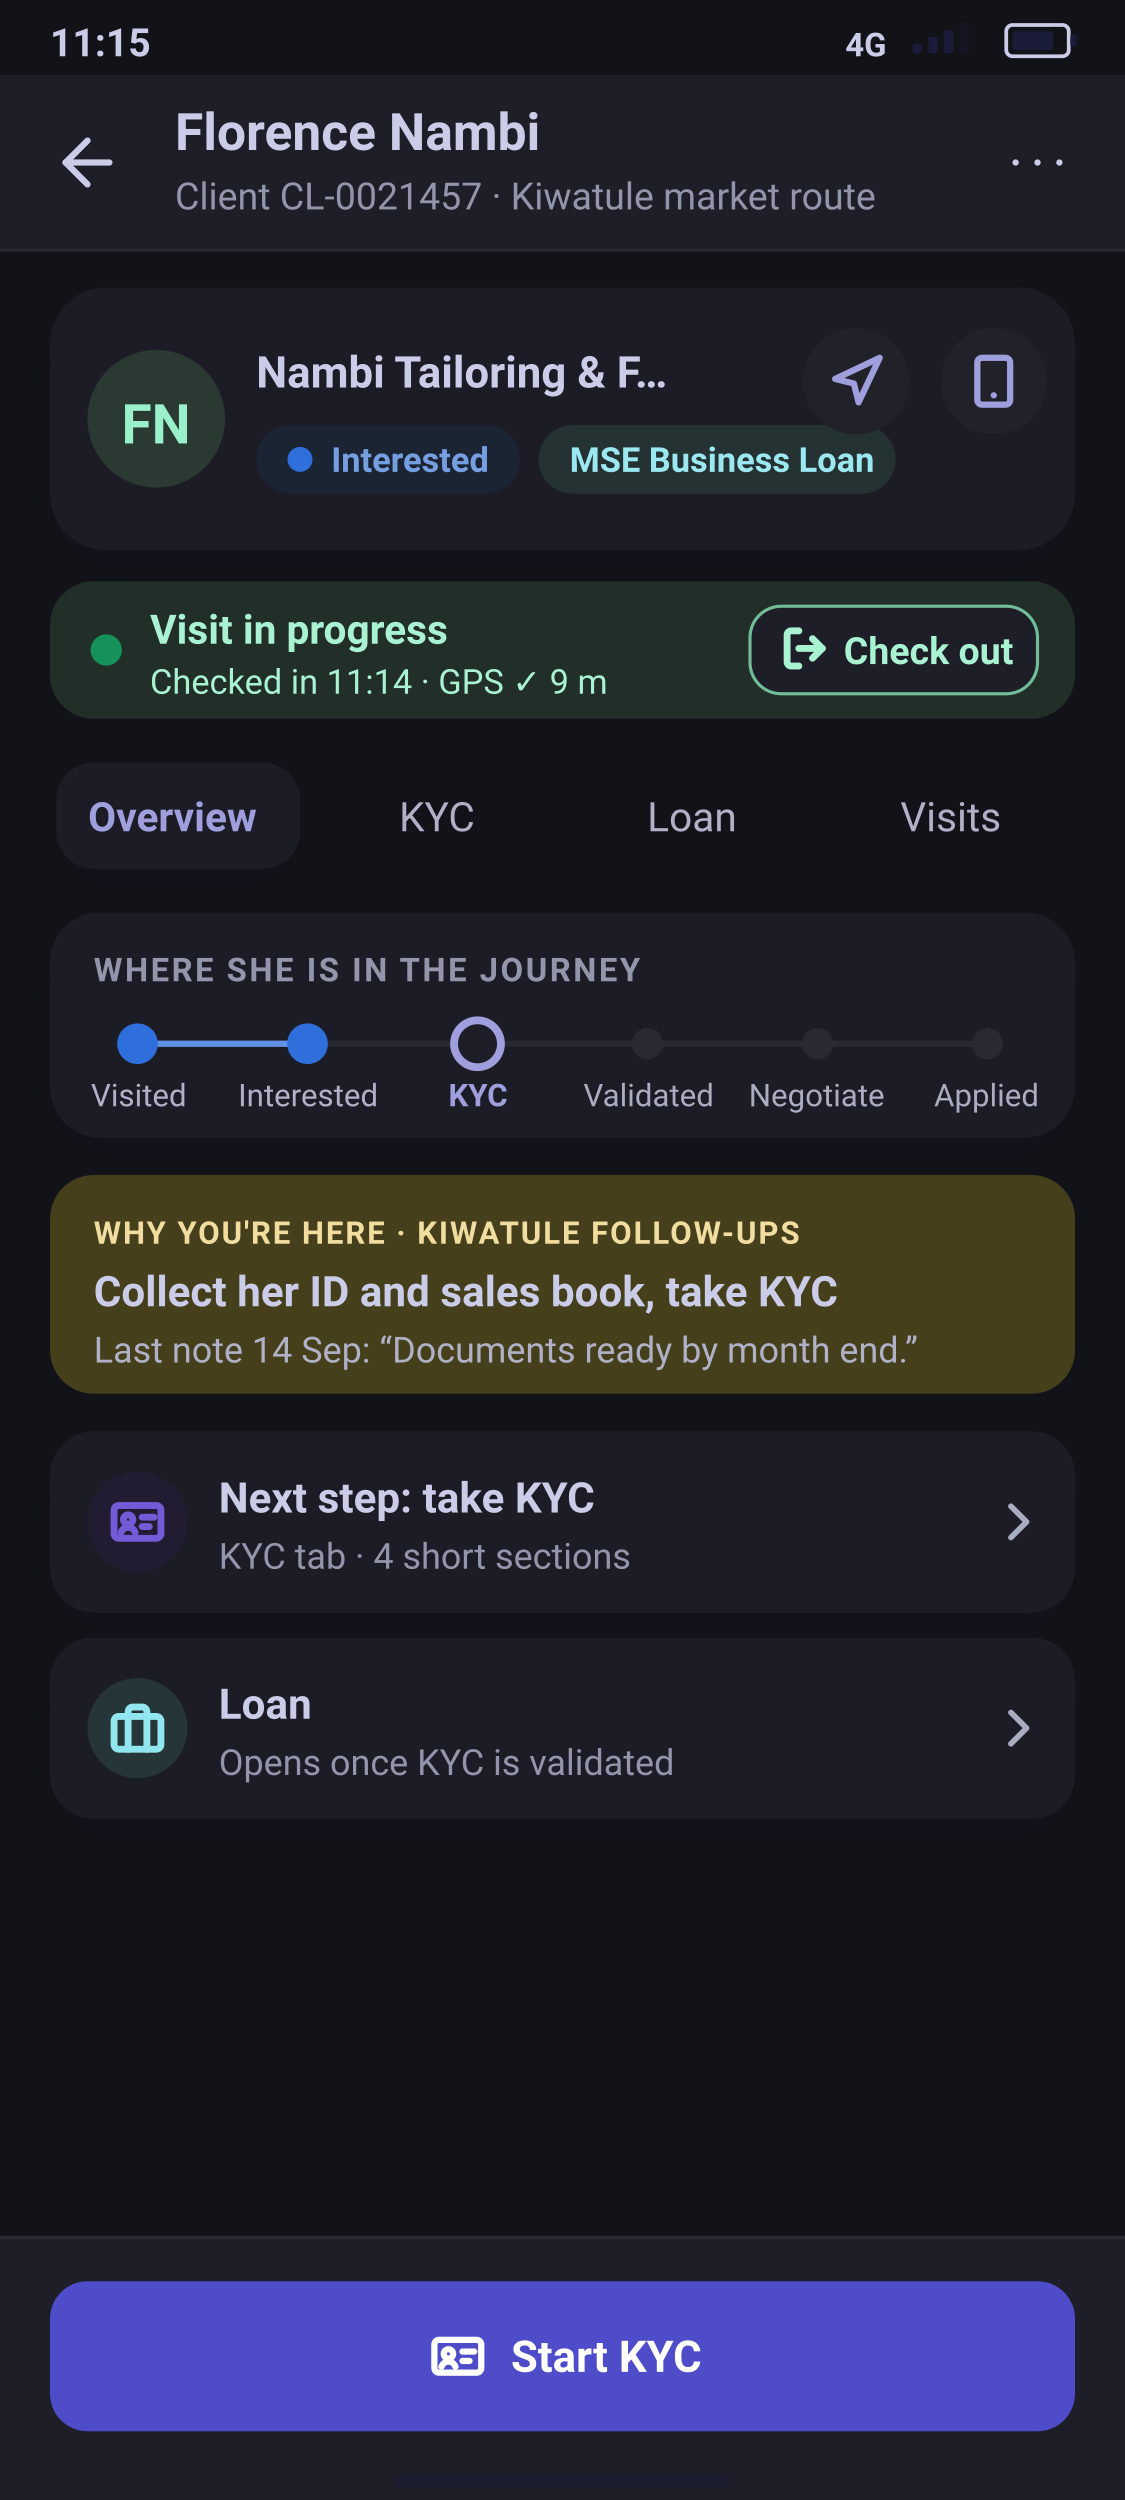
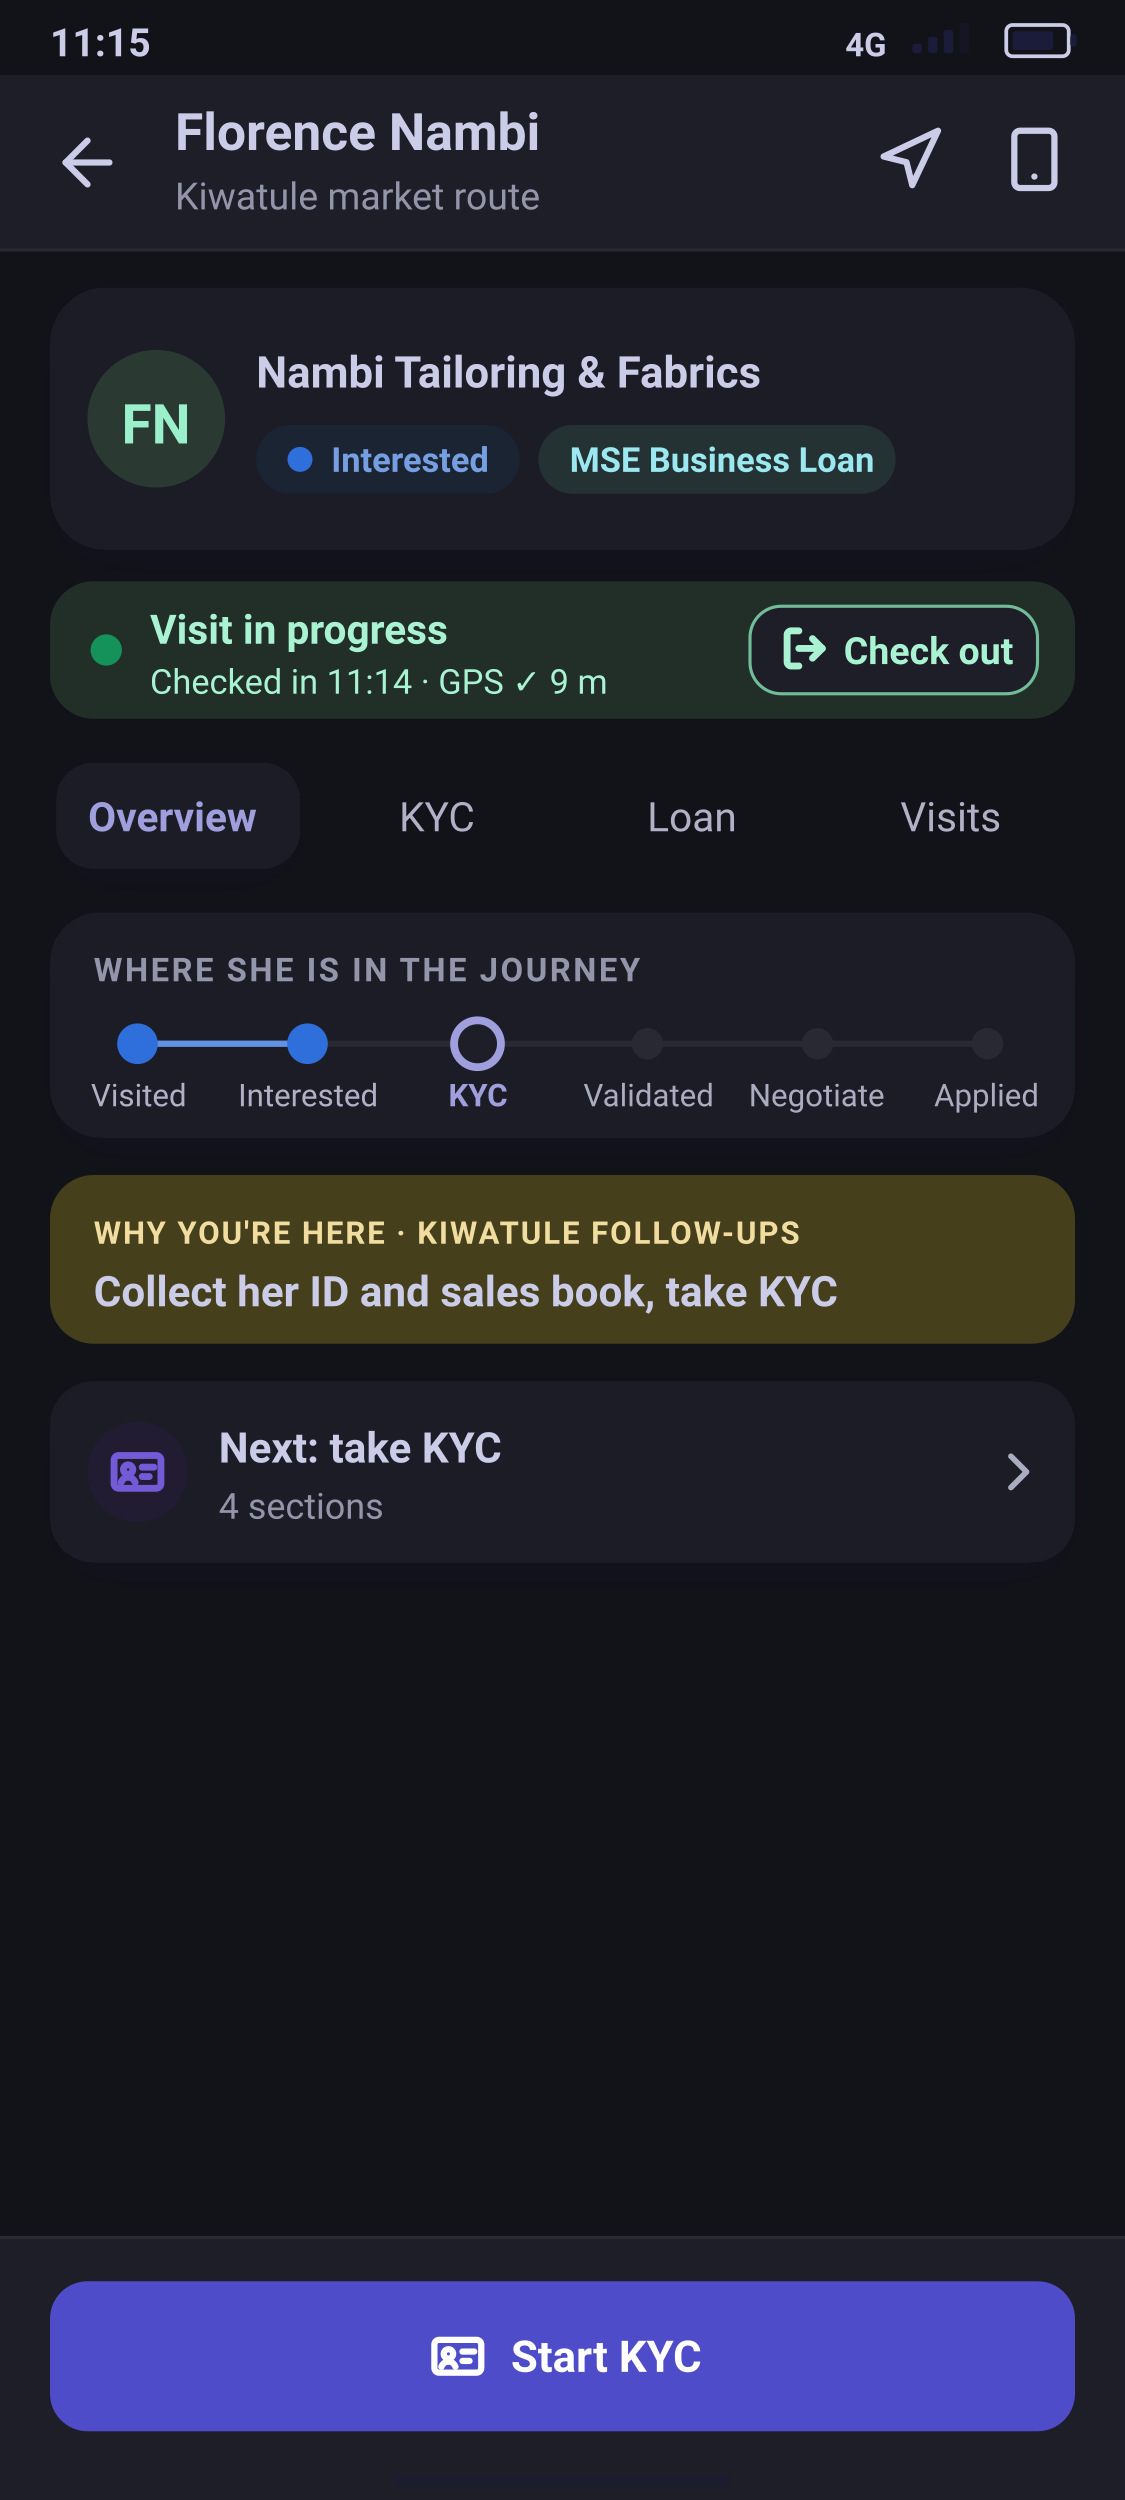
<svg xmlns="http://www.w3.org/2000/svg" width="360" height="800" viewBox="0 0 360 800">
  <defs>
    <filter id="soft" x="-20%" y="-20%" width="140%" height="170%">
      <feDropShadow dx="0" dy="6" stdDeviation="9" flood-color="#1B1C3A" flood-opacity="0.07" />
    </filter>
  </defs>
  <rect id="screen-background" x="0.0" y="0.0" width="360.0" height="800.0" fill="#121319" />
  <g id="status-bar">
    <text id="11-15" x="16.0" y="18.0" font-family="Segoe UI, Roboto, Helvetica Neue, Arial, sans-serif" font-size="12.5" font-weight="600" fill="#CBCCE7">11:15</text>
    <rect id="battery" x="322.0" y="8.0" width="20.0" height="10.0" rx="2" fill="none" stroke="#CBCCE7" stroke-width="1.2" />
    <rect x="324.0" y="10.0" width="13.0" height="6.0" rx="1" fill="#1B1C3A" />
    <rect x="342.5" y="11.0" width="2.0" height="4.0" rx="1" fill="#1B1C3A" />
    <rect id="signal-bar" x="292.0" y="14.0" width="3.0" height="3.0" rx="0.8" fill="#1B1C3A" fill-opacity="1" />
    <rect id="signal-bar-2" x="297.0" y="11.8" width="3.0" height="5.2" rx="0.8" fill="#1B1C3A" fill-opacity="1" />
    <rect id="signal-bar-3" x="302.0" y="9.6" width="3.0" height="7.4" rx="0.8" fill="#1B1C3A" fill-opacity="1" />
    <rect id="signal-bar-4" x="307.0" y="7.4" width="3.0" height="9.6" rx="0.8" fill="#1B1C3A" fill-opacity="0.3" />
    <text id="network" x="270.5" y="18.0" font-family="Segoe UI, Roboto, Helvetica Neue, Arial, sans-serif" font-size="10.5" font-weight="700" fill="#CBCCE7">4G</text>
  </g>
  <g id="app-bar">
    <rect id="app-bar-bg" x="0.0" y="24.0" width="360.0" height="56.0" fill="#1D1E27" />
    <line x1="0.0" y1="80.0" x2="360.0" y2="80.0" stroke="#282932" stroke-width="1" />
    <g id="icon-arrowleft" transform="translate(16.0 40.0) scale(1)">
      <path d="M19 12H5" fill="none" stroke="#CBCCE7" stroke-width="2.00" stroke-linecap="round" stroke-linejoin="round" />
      <path d="M12 19l-7-7 7-7" fill="none" stroke="#CBCCE7" stroke-width="2.00" stroke-linecap="round" stroke-linejoin="round" />
    </g>
    <text id="Florence-Nambi" x="56.0" y="48.0" font-family="Segoe UI, Roboto, Helvetica Neue, Arial, sans-serif" font-size="16.5" font-weight="600" fill="#CBCCE7">Florence Nambi</text>
-     <text id="Client-CL-0021457-Kiwatule" x="56.0" y="67.0" font-family="Segoe UI, Roboto, Helvetica Neue, Arial, sans-serif" font-size="12" font-weight="400" fill="#9396AA">Client CL-0021457 · Kiwatule market route</text>
-     <g id="icon-more" transform="translate(320.0 40.0) scale(1)">
-       <path d="M12 12h.01" fill="none" stroke="#CBCCE7" stroke-width="2.00" stroke-linecap="round" stroke-linejoin="round" />
-       <path d="M19 12h.01" fill="none" stroke="#CBCCE7" stroke-width="2.00" stroke-linecap="round" stroke-linejoin="round" />
-       <path d="M5 12h.01" fill="none" stroke="#CBCCE7" stroke-width="2.00" stroke-linecap="round" stroke-linejoin="round" />
-     </g>
+     <text id="Kiwatule-market-route" x="56.0" y="67.0" font-family="Segoe UI, Roboto, Helvetica Neue, Arial, sans-serif" font-size="12" font-weight="400" fill="#9396AA">Kiwatule market route</text>
+   </g>
+   <g id="icon-phone" transform="translate(320.0 40.0) scale(0.9167)">
+     <path d="M7 2h10a2 2 0 0 1 2 2v16a2 2 0 0 1-2 2H7a2 2 0 0 1-2-2V4a2 2 0 0 1 2-2z" fill="none" stroke="#CBCCE7" stroke-width="2.18" stroke-linecap="round" stroke-linejoin="round" />
+     <path d="M12 18h.01" fill="none" stroke="#CBCCE7" stroke-width="2.18" stroke-linecap="round" stroke-linejoin="round" />
+   </g>
+   <g id="icon-navigation" transform="translate(280.0 40.0) scale(0.9167)">
+     <path d="M3 11l19-9-9 19-2-8z" fill="none" stroke="#CBCCE7" stroke-width="2.18" stroke-linecap="round" stroke-linejoin="round" />
  </g>
  <g id="client-header">
    <rect x="16.0" y="92.0" width="328.0" height="84.0" rx="18" fill="#1D1E27" filter="url(#soft)" />
    <g id="avatar-FN">
      <circle cx="50.0" cy="134.0" r="22.0" fill="#2A3A33" />
      <text id="FN" x="38.9" y="141.9" font-family="Segoe UI, Roboto, Helvetica Neue, Arial, sans-serif" font-size="17.6" font-weight="600" fill="#9AF0CA">FN</text>
    </g>
-     <text id="Nambi-Tailoring-F" x="82.0" y="124.0" font-family="Segoe UI, Roboto, Helvetica Neue, Arial, sans-serif" font-size="14" font-weight="700" fill="#CBCCE7">Nambi Tailoring &amp; F…</text>
+     <text id="Nambi-Tailoring-Fabrics" x="82.0" y="124.0" font-family="Segoe UI, Roboto, Helvetica Neue, Arial, sans-serif" font-size="14" font-weight="700" fill="#CBCCE7">Nambi Tailoring &amp; Fabrics</text>
    <g id="chip-Interested">
      <rect x="82.0" y="136.0" width="84.3" height="22.0" rx="11.0" fill="#1A2433" />
      <circle cx="96.0" cy="147.0" r="4.0" fill="#2F6FDB" />
      <text id="Interested" x="106.0" y="151.0" font-family="Segoe UI, Roboto, Helvetica Neue, Arial, sans-serif" font-size="11" font-weight="600" fill="#769FE2">Interested</text>
    </g>
    <g id="chip-MSE-Business-Loan">
      <rect x="172.3" y="136.0" width="114.3" height="22.0" rx="11.0" fill="#243234" />
      <text id="MSE-Business-Loan" x="182.3" y="151.0" font-family="Segoe UI, Roboto, Helvetica Neue, Arial, sans-serif" font-size="11" font-weight="600" fill="#9CE8F1">MSE Business Loan</text>
-     </g>
-     <circle cx="318.0" cy="122.0" r="17.0" fill="#21212A" />
-     <g id="icon-phone" transform="translate(309.0 113.0) scale(0.75)">
-       <path d="M7 2h10a2 2 0 0 1 2 2v16a2 2 0 0 1-2 2H7a2 2 0 0 1-2-2V4a2 2 0 0 1 2-2z" fill="none" stroke="#A09FDD" stroke-width="2.67" stroke-linecap="round" stroke-linejoin="round" />
-       <path d="M12 18h.01" fill="none" stroke="#A09FDD" stroke-width="2.67" stroke-linecap="round" stroke-linejoin="round" />
-     </g>
-     <circle cx="274.0" cy="122.0" r="17.0" fill="#21212A" />
-     <g id="icon-navigation" transform="translate(265.0 113.0) scale(0.75)">
-       <path d="M3 11l19-9-9 19-2-8z" fill="none" stroke="#A09FDD" stroke-width="2.67" stroke-linecap="round" stroke-linejoin="round" />
    </g>
  </g>
  <g id="visit-bar">
    <rect x="16.0" y="186.0" width="328.0" height="44.0" rx="14" fill="#222F29" />
    <circle cx="34.0" cy="208.0" r="5.0" fill="#15925A" />
    <text id="Visit-in-progress" x="48.0" y="206.0" font-family="Segoe UI, Roboto, Helvetica Neue, Arial, sans-serif" font-size="13" font-weight="700" fill="#A9F3D2">Visit in progress</text>
    <text id="Checked-in-11-14-GPS-9-m" x="48.0" y="222.0" font-family="Segoe UI, Roboto, Helvetica Neue, Arial, sans-serif" font-size="11" font-weight="400" fill="#A9F3D2">Checked in 11:14 · GPS ✓ 9 m</text>
    <rect x="240.0" y="194.0" width="92.0" height="28.0" rx="10" fill="#1D1E27" stroke="#71BD9A" stroke-width="1" />
    <g id="icon-logout" transform="translate(250.0 200.0) scale(0.625)">
      <path d="M9 21H5a2 2 0 0 1-2-2V5a2 2 0 0 1 2-2h4" fill="none" stroke="#A9F3D2" stroke-width="3.52" stroke-linecap="round" stroke-linejoin="round" />
      <path d="M16 17l5-5-5-5" fill="none" stroke="#A9F3D2" stroke-width="3.52" stroke-linecap="round" stroke-linejoin="round" />
      <path d="M21 12H9" fill="none" stroke="#A9F3D2" stroke-width="3.52" stroke-linecap="round" stroke-linejoin="round" />
    </g>
    <text id="Check-out" x="270.0" y="212.5" font-family="Segoe UI, Roboto, Helvetica Neue, Arial, sans-serif" font-size="12" font-weight="700" fill="#A9F3D2">Check out</text>
  </g>
  <g id="tabs">
    <rect x="18.0" y="244.0" width="78.0" height="34.0" rx="12" fill="#1D1E27" filter="url(#soft)" />
    <text id="Overview" x="28.2" y="266.0" font-family="Segoe UI, Roboto, Helvetica Neue, Arial, sans-serif" font-size="13" font-weight="700" fill="#A09FDD">Overview</text>
    <text id="KYC" x="127.7" y="266.0" font-family="Segoe UI, Roboto, Helvetica Neue, Arial, sans-serif" font-size="13" font-weight="400" fill="#B0B1C7">KYC</text>
    <text id="Loan" x="207.1" y="266.0" font-family="Segoe UI, Roboto, Helvetica Neue, Arial, sans-serif" font-size="13" font-weight="400" fill="#B0B1C7">Loan</text>
    <text id="Visits" x="288.1" y="266.0" font-family="Segoe UI, Roboto, Helvetica Neue, Arial, sans-serif" font-size="13" font-weight="400" fill="#B0B1C7">Visits</text>
  </g>
  <rect x="16.0" y="292.0" width="328.0" height="72.0" rx="16" fill="#1D1E27" filter="url(#soft)" />
  <text id="WHERE-SHE-IS-IN-THE-JOURNEY" x="30.0" y="314.0" font-family="Segoe UI, Roboto, Helvetica Neue, Arial, sans-serif" font-size="10.5" font-weight="700" fill="#9396AA" letter-spacing="0.8">WHERE SHE IS IN THE JOURNEY</text>
  <line x1="44.0" y1="334.0" x2="316.0" y2="334.0" stroke="#282932" stroke-width="2" />
  <line x1="44.0" y1="334.0" x2="98.4" y2="334.0" stroke="#6192E4" stroke-width="2" />
  <circle cx="44.0" cy="334.0" r="6.5" fill="#2F6FDB" />
  <text id="Visited" x="29.1" y="354.0" font-family="Segoe UI, Roboto, Helvetica Neue, Arial, sans-serif" font-size="10" font-weight="400" fill="#B0B1C7">Visited</text>
  <circle cx="98.4" cy="334.0" r="6.5" fill="#2F6FDB" />
  <text id="Interested-2" x="76.2" y="354.0" font-family="Segoe UI, Roboto, Helvetica Neue, Arial, sans-serif" font-size="10" font-weight="400" fill="#B0B1C7">Interested</text>
  <circle cx="152.8" cy="334.0" r="7.5" fill="#1D1E27" stroke="#A09FDD" stroke-width="2.5" />
  <text id="KYC-2" x="143.5" y="354.0" font-family="Segoe UI, Roboto, Helvetica Neue, Arial, sans-serif" font-size="10" font-weight="700" fill="#A09FDD">KYC</text>
  <circle cx="207.2" cy="334.0" r="5.0" fill="#282932" />
  <text id="Validated" x="186.7" y="354.0" font-family="Segoe UI, Roboto, Helvetica Neue, Arial, sans-serif" font-size="10" font-weight="400" fill="#AAACC0">Validated</text>
  <circle cx="261.6" cy="334.0" r="5.0" fill="#282932" />
  <text id="Negotiate" x="239.6" y="354.0" font-family="Segoe UI, Roboto, Helvetica Neue, Arial, sans-serif" font-size="10" font-weight="400" fill="#AAACC0">Negotiate</text>
  <circle cx="316.0" cy="334.0" r="5.0" fill="#282932" />
  <text id="Applied" x="298.9" y="354.0" font-family="Segoe UI, Roboto, Helvetica Neue, Arial, sans-serif" font-size="10" font-weight="400" fill="#AAACC0">Applied</text>
  <g id="why-here">
-     <rect x="16.0" y="376.0" width="328.0" height="70.0" rx="14" fill="#453F1C" />
+     <rect x="16.0" y="376.0" width="328.0" height="54.0" rx="14" fill="#453F1C" />
    <text id="WHY-YOU-RE-HERE-KIWATULE-F" x="30.0" y="398.0" font-family="Segoe UI, Roboto, Helvetica Neue, Arial, sans-serif" font-size="10" font-weight="700" fill="#F1DD9F" letter-spacing="0.6">WHY YOU'RE HERE · KIWATULE FOLLOW-UPS</text>
    <text id="Collect-her-ID-and-sales-boo" x="30.0" y="418.0" font-family="Segoe UI, Roboto, Helvetica Neue, Arial, sans-serif" font-size="13.5" font-weight="600" fill="#CBCCE7">Collect her ID and sales book, take KYC</text>
-     <text id="Last-note-14-Sep-Documents" x="30.0" y="436.0" font-family="Segoe UI, Roboto, Helvetica Neue, Arial, sans-serif" font-size="11.5" font-weight="400" fill="#B0B1C7">Last note 14 Sep: “Documents ready by month end.”</text>
  </g>
-   <g id="row-Next-step-take-KYC">
-     <rect x="16.0" y="458.0" width="328.0" height="58.0" rx="14" fill="#1D1E27" filter="url(#soft)" />
-     <circle cx="44.0" cy="487.0" r="16.0" fill="#211C32" />
-     <g id="icon-idcard" transform="translate(35.0 478.0) scale(0.75)">
+   <g id="row-Next-take-KYC">
+     <rect x="16.0" y="442.0" width="328.0" height="58.0" rx="14" fill="#1D1E27" filter="url(#soft)" />
+     <circle cx="44.0" cy="471.0" r="16.0" fill="#211C32" />
+     <g id="icon-idcard" transform="translate(35.0 462.0) scale(0.75)">
      <path d="M4 5h16a2 2 0 0 1 2 2v10a2 2 0 0 1-2 2H4a2 2 0 0 1-2-2V7a2 2 0 0 1 2-2z" fill="none" stroke="#735AD7" stroke-width="2.93" stroke-linecap="round" stroke-linejoin="round" />
      <path d="M8 9a2 2 0 1 0 0 4 2 2 0 1 0 0-4z" fill="none" stroke="#735AD7" stroke-width="2.93" stroke-linecap="round" stroke-linejoin="round" />
      <path d="M5 16.5c.6-1.5 1.7-2.2 3-2.2s2.4.7 3 2.2" fill="none" stroke="#735AD7" stroke-width="2.93" stroke-linecap="round" stroke-linejoin="round" />
      <path d="M14 10h5" fill="none" stroke="#735AD7" stroke-width="2.93" stroke-linecap="round" stroke-linejoin="round" />
      <path d="M14 14h3" fill="none" stroke="#735AD7" stroke-width="2.93" stroke-linecap="round" stroke-linejoin="round" />
    </g>
-     <text id="Next-step-take-KYC" x="70.0" y="484.0" font-family="Segoe UI, Roboto, Helvetica Neue, Arial, sans-serif" font-size="13.5" font-weight="600" fill="#CBCCE7">Next step: take KYC</text>
-     <text id="KYC-tab-4-short-sections" x="70.0" y="502.0" font-family="Segoe UI, Roboto, Helvetica Neue, Arial, sans-serif" font-size="11.5" font-weight="400" fill="#9396AA">KYC tab · 4 short sections</text>
-     <g id="icon-chevright" transform="translate(316.0 477.0) scale(0.8333)">
-       <path d="M9 18l6-6-6-6" fill="none" stroke="#AAACC0" stroke-width="2.16" stroke-linecap="round" stroke-linejoin="round" />
-     </g>
-   </g>
-   <g id="row-Loan">
-     <rect x="16.0" y="524.0" width="328.0" height="58.0" rx="14" fill="#1D1E27" filter="url(#soft)" />
-     <circle cx="44.0" cy="553.0" r="16.0" fill="#263638" />
-     <g id="icon-briefcase" transform="translate(35.0 544.0) scale(0.75)">
-       <path d="M4 7h16a2 2 0 0 1 2 2v10a2 2 0 0 1-2 2H4a2 2 0 0 1-2-2V9a2 2 0 0 1 2-2z" fill="none" stroke="#91E6EF" stroke-width="2.93" stroke-linecap="round" stroke-linejoin="round" />
-       <path d="M16 21V5a2 2 0 0 0-2-2h-4a2 2 0 0 0-2 2v16" fill="none" stroke="#91E6EF" stroke-width="2.93" stroke-linecap="round" stroke-linejoin="round" />
-     </g>
-     <text id="Loan-2" x="70.0" y="550.0" font-family="Segoe UI, Roboto, Helvetica Neue, Arial, sans-serif" font-size="13.5" font-weight="600" fill="#CBCCE7">Loan</text>
-     <text id="Opens-once-KYC-is-validated" x="70.0" y="568.0" font-family="Segoe UI, Roboto, Helvetica Neue, Arial, sans-serif" font-size="11.5" font-weight="400" fill="#9396AA">Opens once KYC is validated</text>
-     <g id="icon-chevright-2" transform="translate(316.0 543.0) scale(0.8333)">
+     <text id="Next-take-KYC" x="70.0" y="468.0" font-family="Segoe UI, Roboto, Helvetica Neue, Arial, sans-serif" font-size="13.5" font-weight="600" fill="#CBCCE7">Next: take KYC</text>
+     <text id="4-sections" x="70.0" y="486.0" font-family="Segoe UI, Roboto, Helvetica Neue, Arial, sans-serif" font-size="11.5" font-weight="400" fill="#9396AA">4 sections</text>
+     <g id="icon-chevright" transform="translate(316.0 461.0) scale(0.8333)">
      <path d="M9 18l6-6-6-6" fill="none" stroke="#AAACC0" stroke-width="2.16" stroke-linecap="round" stroke-linejoin="round" />
    </g>
  </g>
  <g id="footer">
    <rect x="0.0" y="716.0" width="360.0" height="84.0" fill="#1D1E27" />
    <line x1="0.0" y1="716.0" x2="360.0" y2="716.0" stroke="#282932" stroke-width="1" />
    <g id="button-Start-KYC">
      <rect x="16.0" y="730.0" width="328.0" height="48.0" rx="12" fill="#4F4CC9" />
      <g id="icon-idcard-2" transform="translate(137.5 745.0) scale(0.75)">
        <path d="M4 5h16a2 2 0 0 1 2 2v10a2 2 0 0 1-2 2H4a2 2 0 0 1-2-2V7a2 2 0 0 1 2-2z" fill="none" stroke="#FFFFFF" stroke-width="2.67" stroke-linecap="round" stroke-linejoin="round" />
        <path d="M8 9a2 2 0 1 0 0 4 2 2 0 1 0 0-4z" fill="none" stroke="#FFFFFF" stroke-width="2.67" stroke-linecap="round" stroke-linejoin="round" />
        <path d="M5 16.5c.6-1.5 1.7-2.2 3-2.2s2.4.7 3 2.2" fill="none" stroke="#FFFFFF" stroke-width="2.67" stroke-linecap="round" stroke-linejoin="round" />
        <path d="M14 10h5" fill="none" stroke="#FFFFFF" stroke-width="2.67" stroke-linecap="round" stroke-linejoin="round" />
        <path d="M14 14h3" fill="none" stroke="#FFFFFF" stroke-width="2.67" stroke-linecap="round" stroke-linejoin="round" />
      </g>
      <text id="Start-KYC" x="163.5" y="759.0" font-family="Segoe UI, Roboto, Helvetica Neue, Arial, sans-serif" font-size="14" font-weight="600" fill="#FFFFFF">Start KYC</text>
    </g>
  </g>
  <rect id="gesture-bar" x="126.0" y="792.0" width="108.0" height="4.0" rx="2" fill="#1B1C3A" fill-opacity="0.45" />
</svg>
